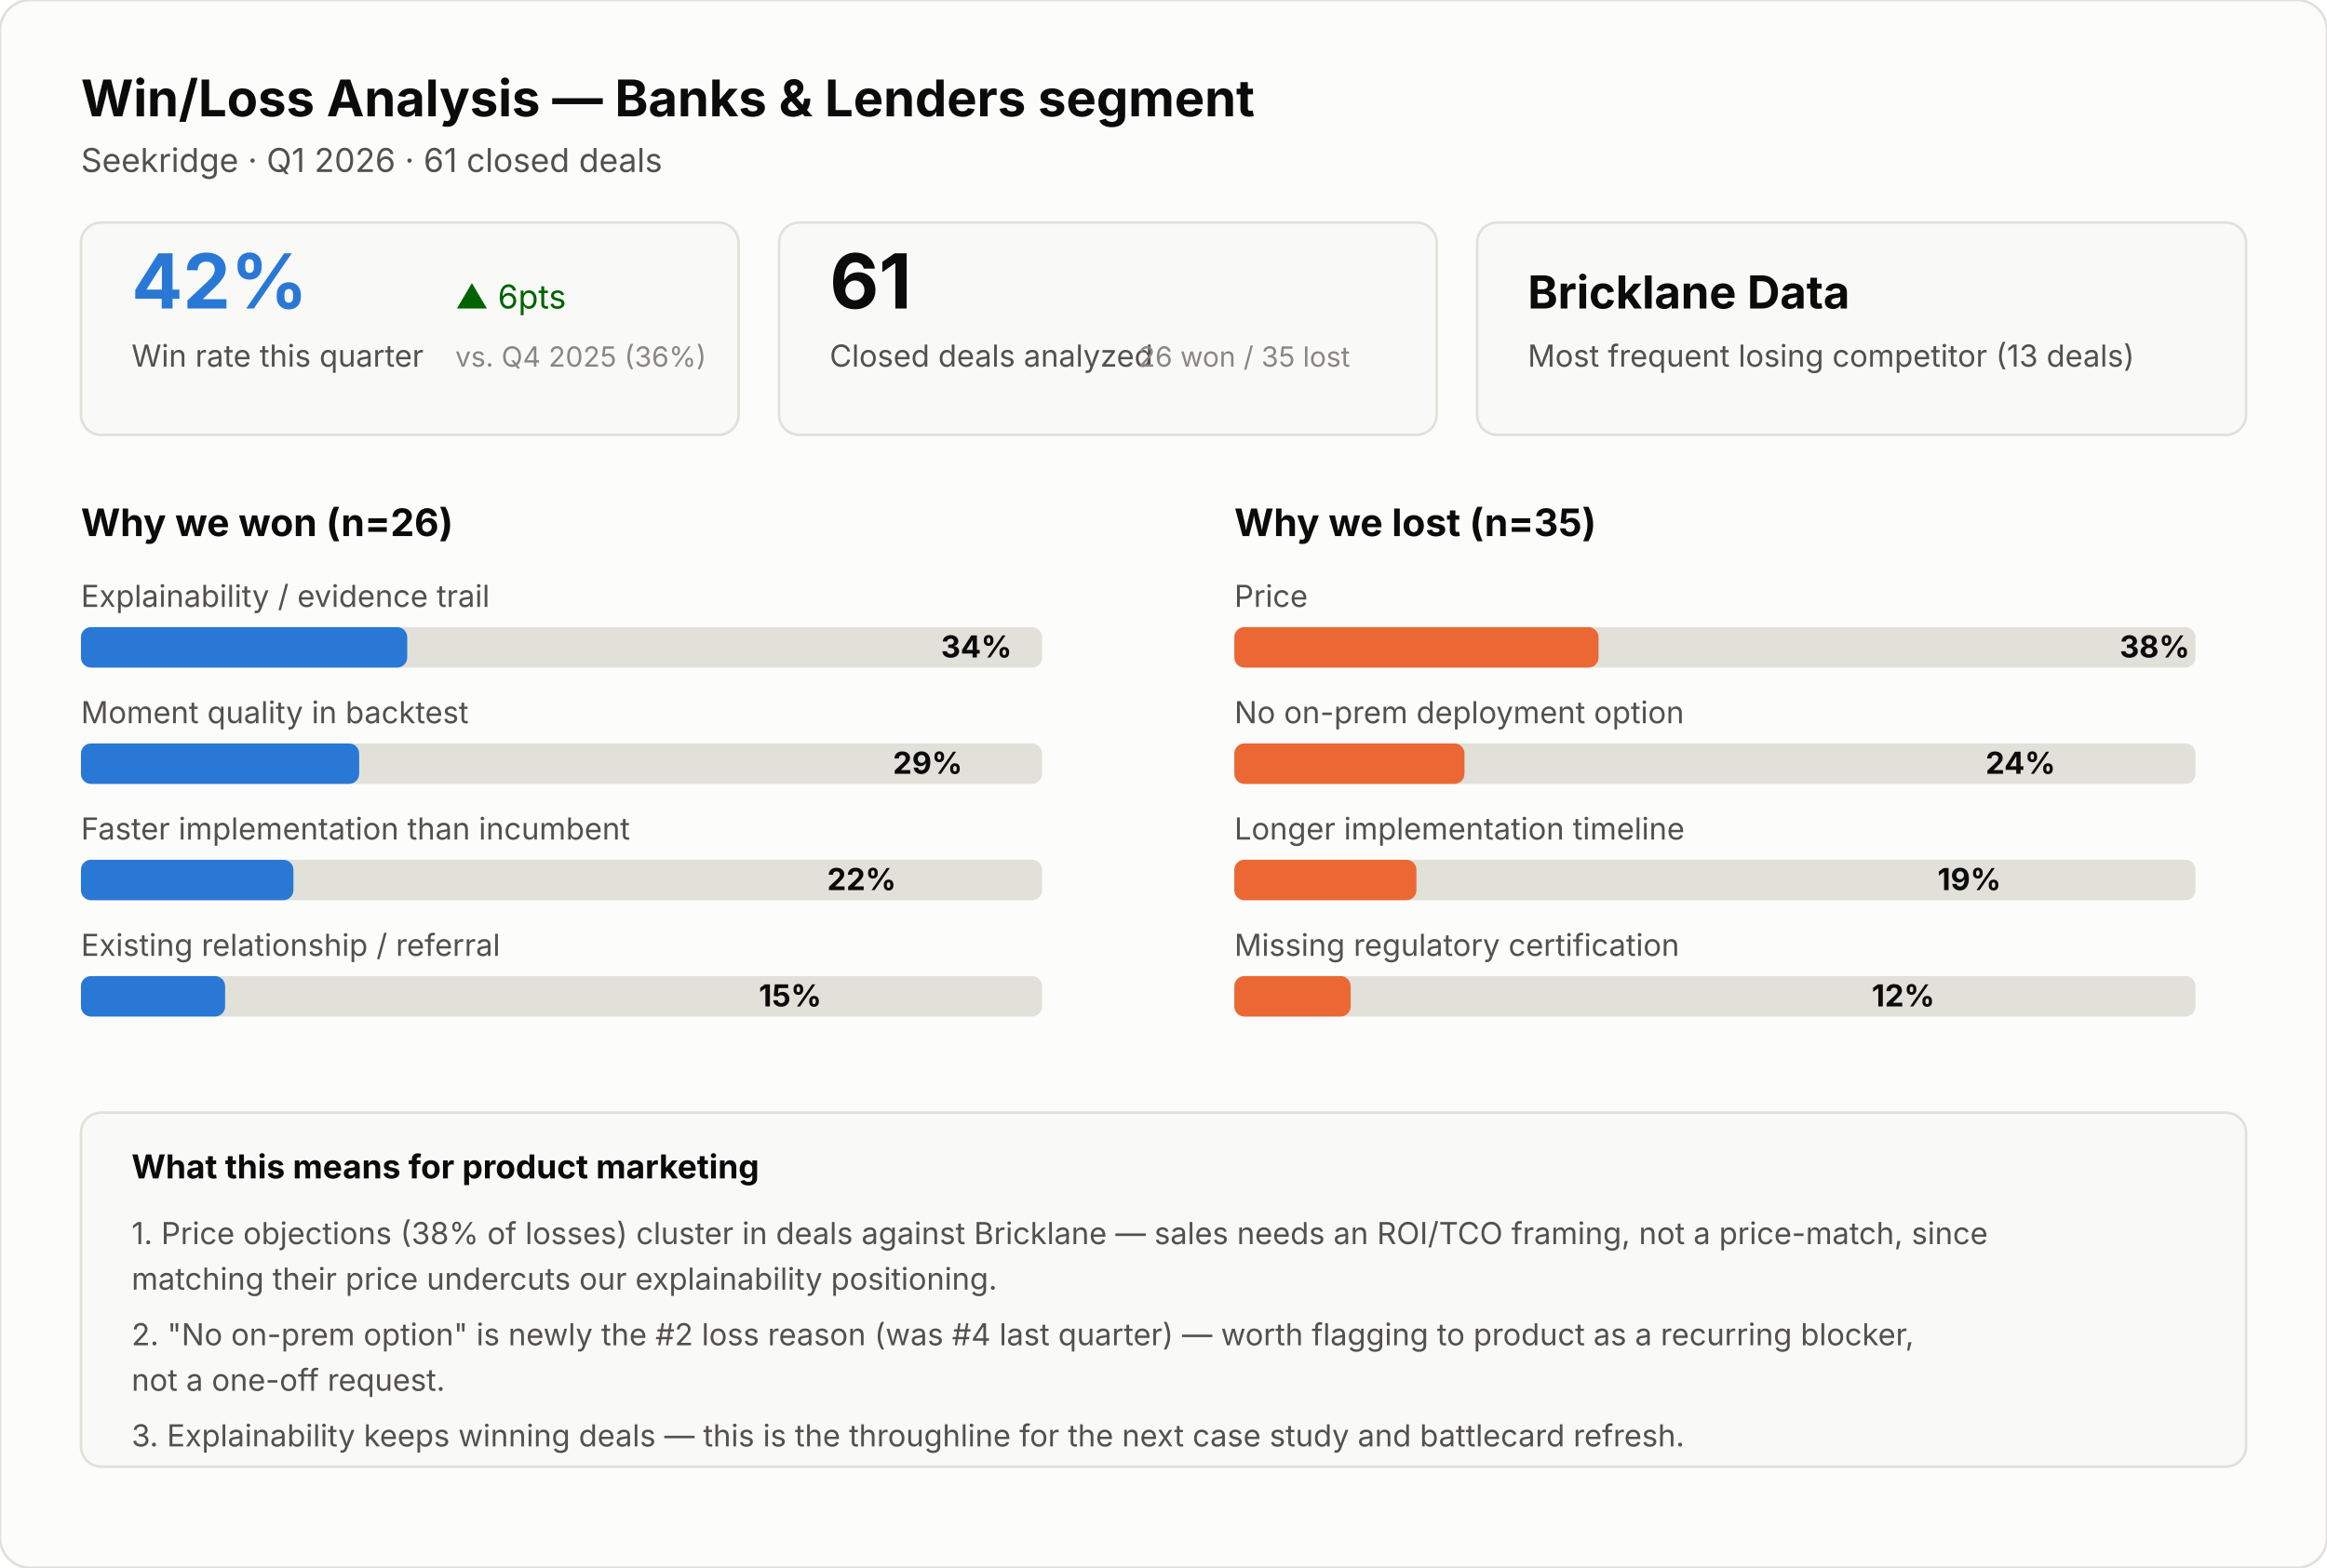
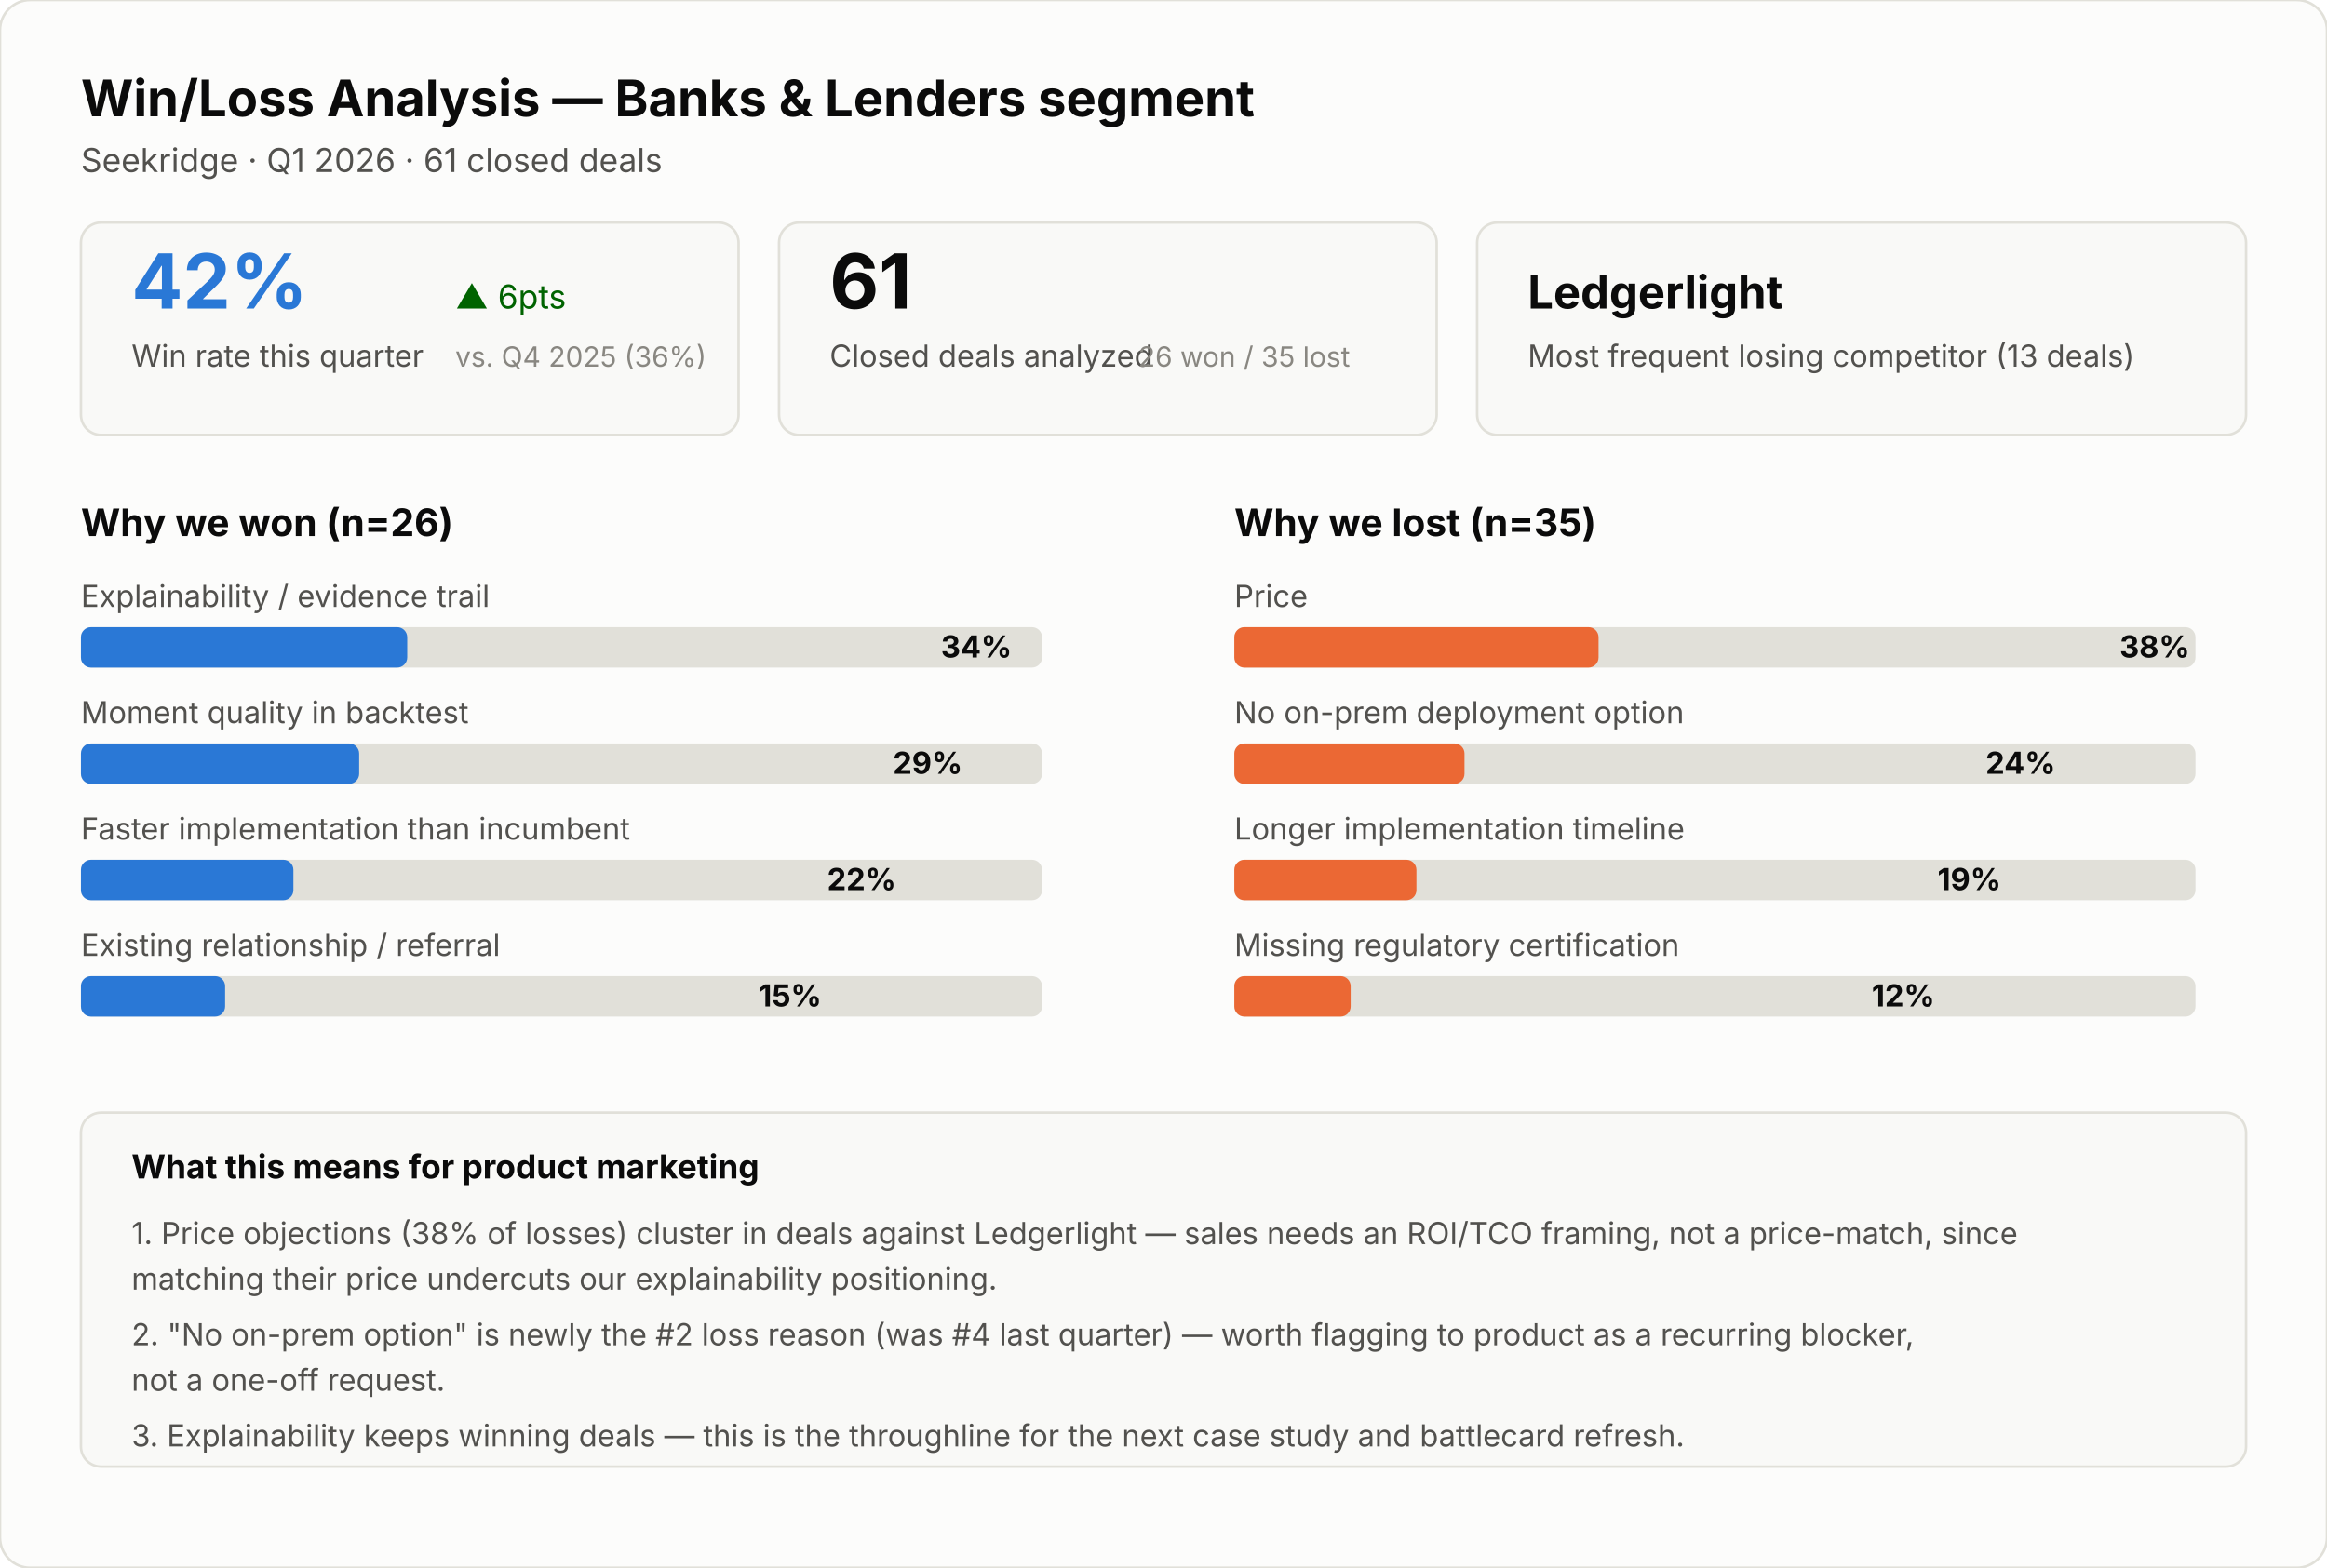
<svg xmlns="http://www.w3.org/2000/svg" viewBox="0 0 920 620" font-family="system-ui, -apple-system, 'Segoe UI', sans-serif">
  <rect x="0" y="0" width="920" height="620" rx="12" fill="#fcfcfb" stroke="#e1e0d9" stroke-width="1" />
  <text x="32" y="46" font-size="20" font-weight="700" fill="#0b0b0b">Win/Loss Analysis — Banks &amp; Lenders segment</text>
  <text x="32" y="68" font-size="13" fill="#52514e">Seekridge · Q1 2026 · 61 closed deals</text>
  <g>
    <rect x="32" y="88" width="260" height="84" rx="8" fill="#f9f9f7" stroke="#e1e0d9" />
    <text x="52" y="122" font-size="30" font-weight="700" fill="#2a78d6">42%</text>
    <text x="52" y="145" font-size="12" fill="#52514e">Win rate this quarter</text>
    <text x="180" y="122" font-size="13" fill="#006300">▲ 6pts</text>
    <text x="180" y="145" font-size="11" fill="#898781">vs. Q4 2025 (36%)</text>
  </g>
  <g>
    <rect x="308" y="88" width="260" height="84" rx="8" fill="#f9f9f7" stroke="#e1e0d9" />
    <text x="328" y="122" font-size="30" font-weight="700" fill="#0b0b0b">61</text>
    <text x="328" y="145" font-size="12" fill="#52514e">Closed deals analyzed</text>
    <text x="450" y="145" font-size="11" fill="#898781">26 won / 35 lost</text>
  </g>
  <g>
    <rect x="584" y="88" width="304" height="84" rx="8" fill="#f9f9f7" stroke="#e1e0d9" />
-     <text x="604" y="122" font-size="18" font-weight="700" fill="#0b0b0b">Bricklane Data</text>
+     <text x="604" y="122" font-size="18" font-weight="700" fill="#0b0b0b">Ledgerlight</text>
    <text x="604" y="145" font-size="12" fill="#52514e">Most frequent losing competitor (13 deals)</text>
  </g>
  <text x="32" y="212" font-size="15" font-weight="700" fill="#0b0b0b">Why we won (n=26)</text>
  <g font-size="12" fill="#0b0b0b">
    <text x="32" y="240" fill="#52514e">Explainability / evidence trail</text>
    <rect x="32" y="248" width="380" height="16" rx="4" fill="#e1e0d9" />
    <rect x="32" y="248" width="129" height="16" rx="4" fill="#2a78d6" />
    <text x="372" y="260" font-weight="700" fill="#0b0b0b">34%</text>
    <text x="32" y="286" fill="#52514e">Moment quality in backtest</text>
    <rect x="32" y="294" width="380" height="16" rx="4" fill="#e1e0d9" />
    <rect x="32" y="294" width="110" height="16" rx="4" fill="#2a78d6" />
    <text x="353" y="306" font-weight="700" fill="#0b0b0b">29%</text>
    <text x="32" y="332" fill="#52514e">Faster implementation than incumbent</text>
    <rect x="32" y="340" width="380" height="16" rx="4" fill="#e1e0d9" />
    <rect x="32" y="340" width="84" height="16" rx="4" fill="#2a78d6" />
    <text x="327" y="352" font-weight="700" fill="#0b0b0b">22%</text>
    <text x="32" y="378" fill="#52514e">Existing relationship / referral</text>
    <rect x="32" y="386" width="380" height="16" rx="4" fill="#e1e0d9" />
    <rect x="32" y="386" width="57" height="16" rx="4" fill="#2a78d6" />
    <text x="300" y="398" font-weight="700" fill="#0b0b0b">15%</text>
  </g>
  <text x="488" y="212" font-size="15" font-weight="700" fill="#0b0b0b">Why we lost (n=35)</text>
  <g font-size="12" fill="#0b0b0b">
    <text x="488" y="240" fill="#52514e">Price</text>
    <rect x="488" y="248" width="380" height="16" rx="4" fill="#e1e0d9" />
    <rect x="488" y="248" width="144" height="16" rx="4" fill="#eb6834" />
    <text x="838" y="260" font-weight="700" fill="#0b0b0b">38%</text>
    <text x="488" y="286" fill="#52514e">No on-prem deployment option</text>
    <rect x="488" y="294" width="380" height="16" rx="4" fill="#e1e0d9" />
    <rect x="488" y="294" width="91" height="16" rx="4" fill="#eb6834" />
    <text x="785" y="306" font-weight="700" fill="#0b0b0b">24%</text>
    <text x="488" y="332" fill="#52514e">Longer implementation timeline</text>
    <rect x="488" y="340" width="380" height="16" rx="4" fill="#e1e0d9" />
    <rect x="488" y="340" width="72" height="16" rx="4" fill="#eb6834" />
    <text x="766" y="352" font-weight="700" fill="#0b0b0b">19%</text>
    <text x="488" y="378" fill="#52514e">Missing regulatory certification</text>
    <rect x="488" y="386" width="380" height="16" rx="4" fill="#e1e0d9" />
    <rect x="488" y="386" width="46" height="16" rx="4" fill="#eb6834" />
    <text x="740" y="398" font-weight="700" fill="#0b0b0b">12%</text>
  </g>
  <rect x="32" y="440" width="856" height="140" rx="8" fill="#f9f9f7" stroke="#e1e0d9" />
  <text x="52" y="466" font-size="13" font-weight="700" fill="#0b0b0b">What this means for product marketing</text>
-   <text x="52" y="492" font-size="12" fill="#52514e">1. Price objections (38% of losses) cluster in deals against Bricklane — sales needs an ROI/TCO framing, not a price-match, since</text>
+   <text x="52" y="492" font-size="12" fill="#52514e">1. Price objections (38% of losses) cluster in deals against Ledgerlight — sales needs an ROI/TCO framing, not a price-match, since</text>
  <text x="52" y="510" font-size="12" fill="#52514e">    matching their price undercuts our explainability positioning.</text>
  <text x="52" y="532" font-size="12" fill="#52514e">2. "No on-prem option" is newly the #2 loss reason (was #4 last quarter) — worth flagging to product as a recurring blocker,</text>
  <text x="52" y="550" font-size="12" fill="#52514e">    not a one-off request.</text>
  <text x="52" y="572" font-size="12" fill="#52514e">3. Explainability keeps winning deals — this is the throughline for the next case study and battlecard refresh.</text>
</svg>
